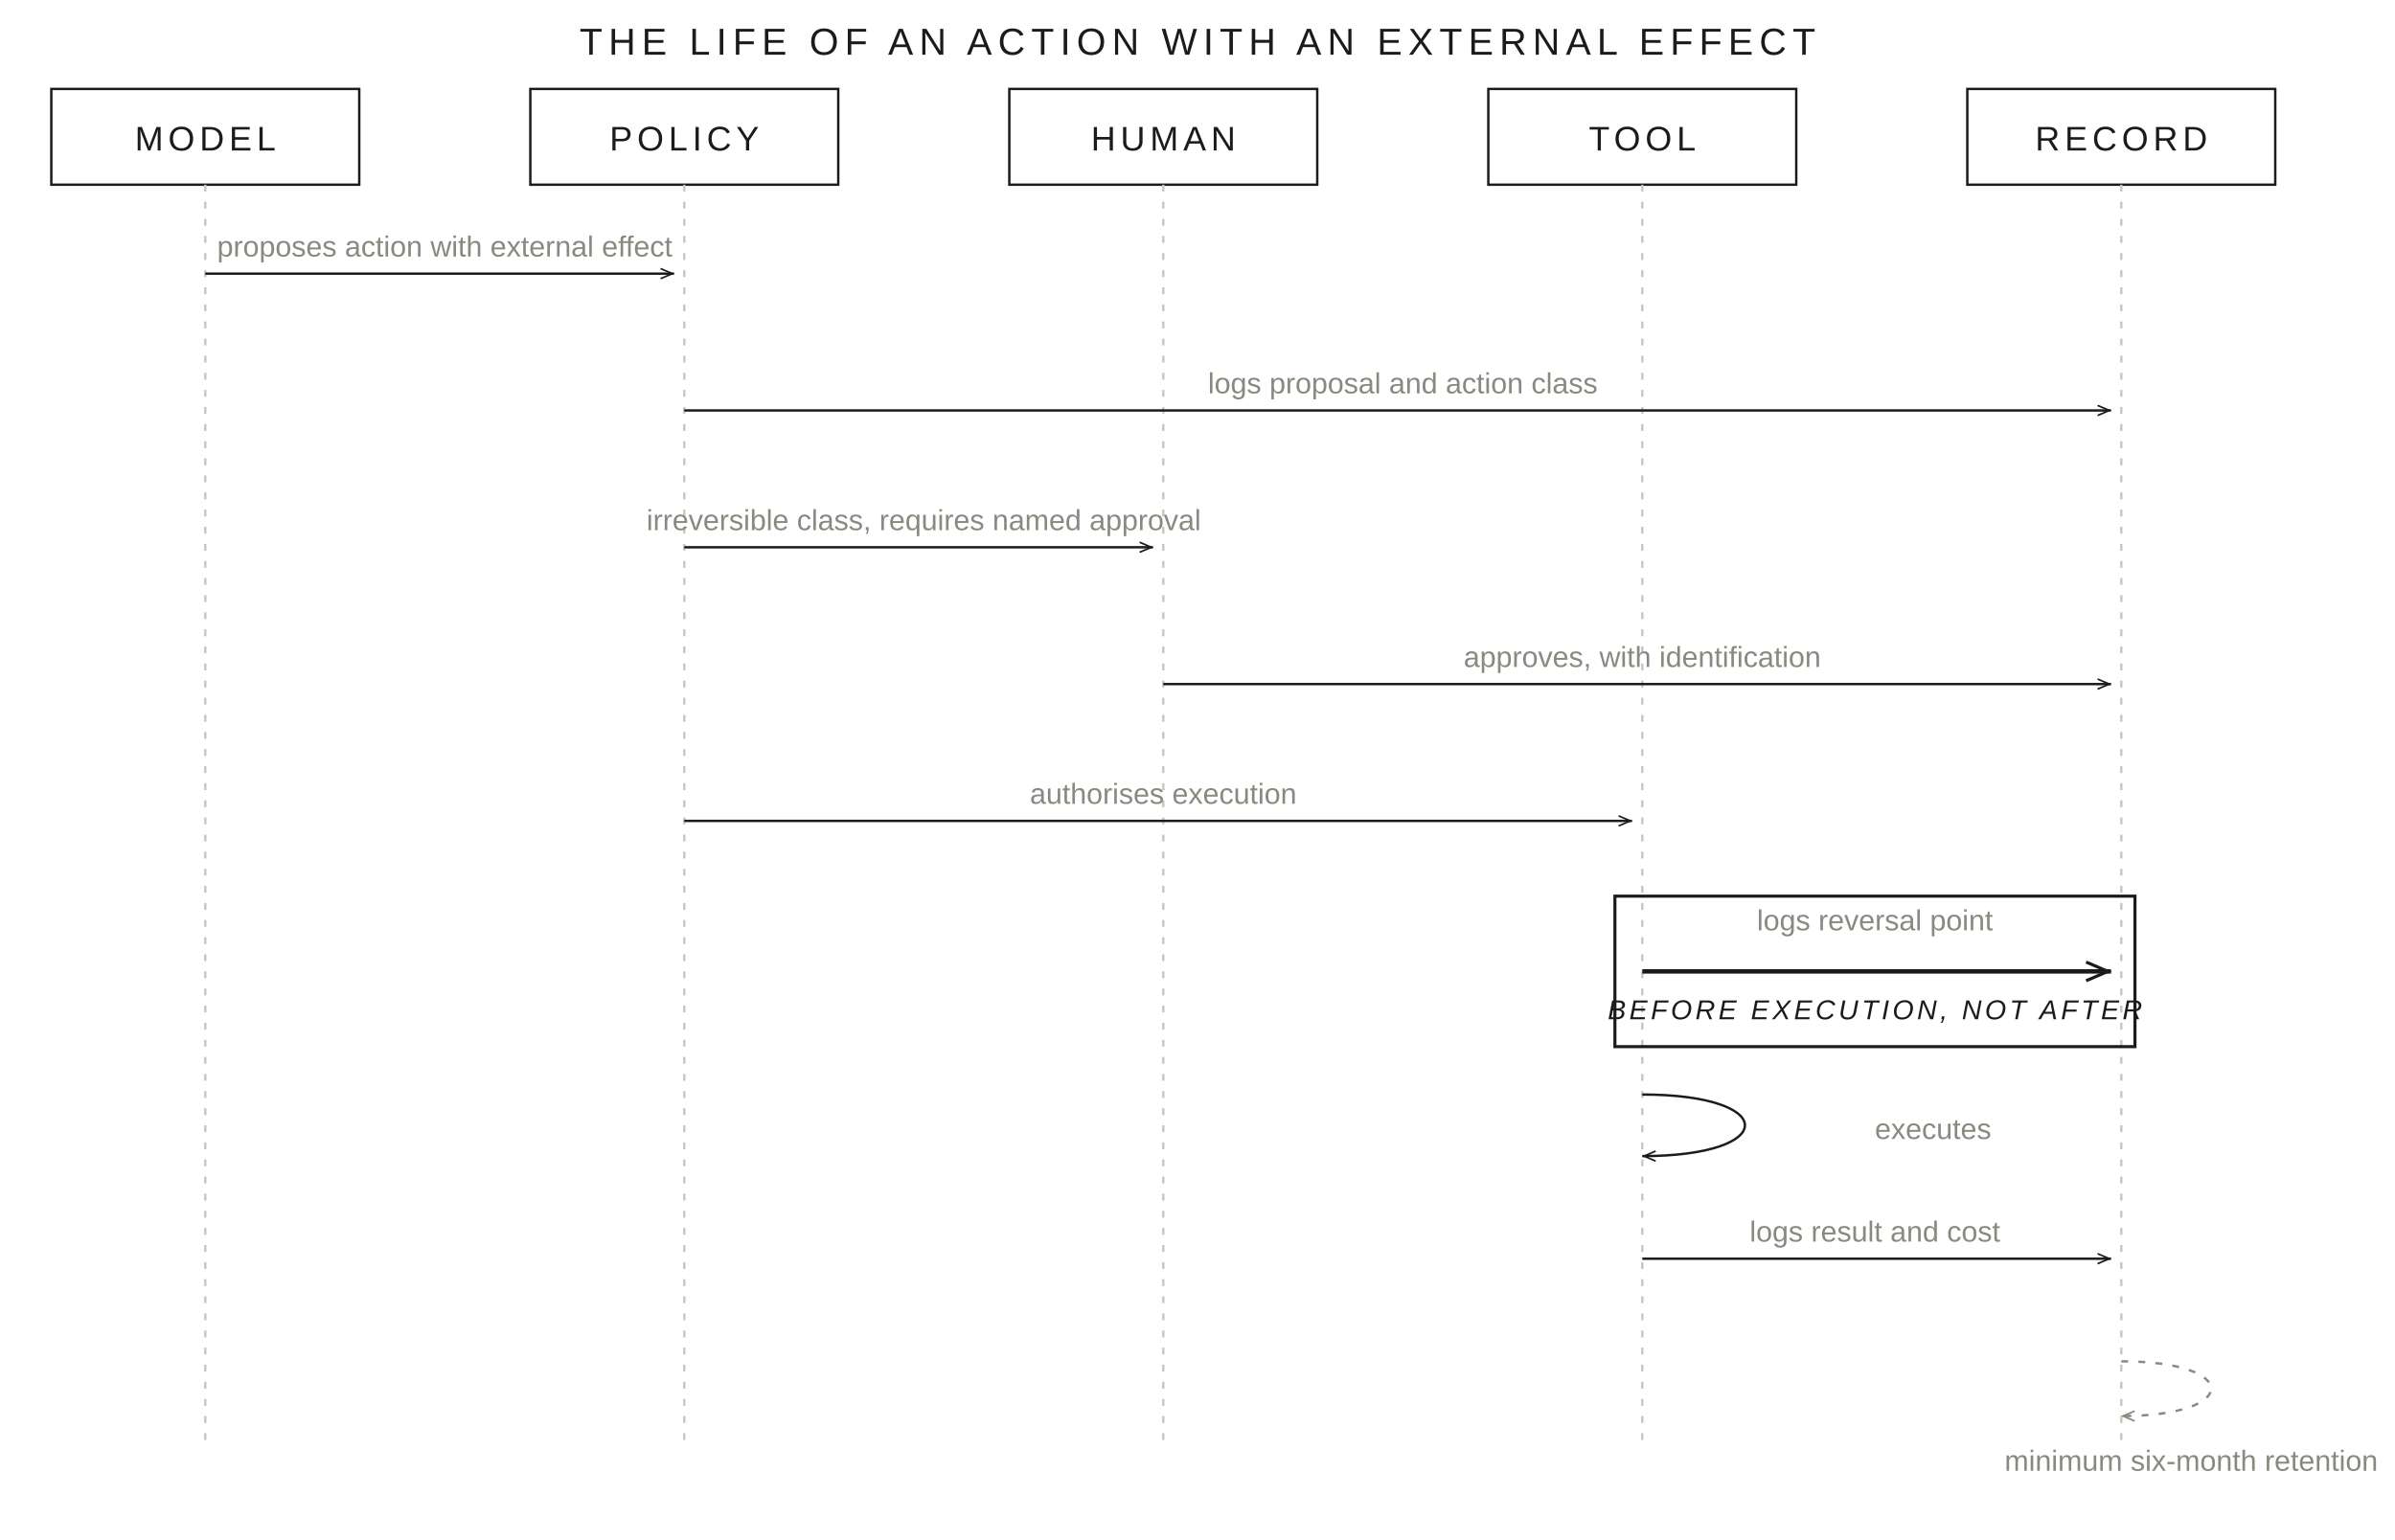
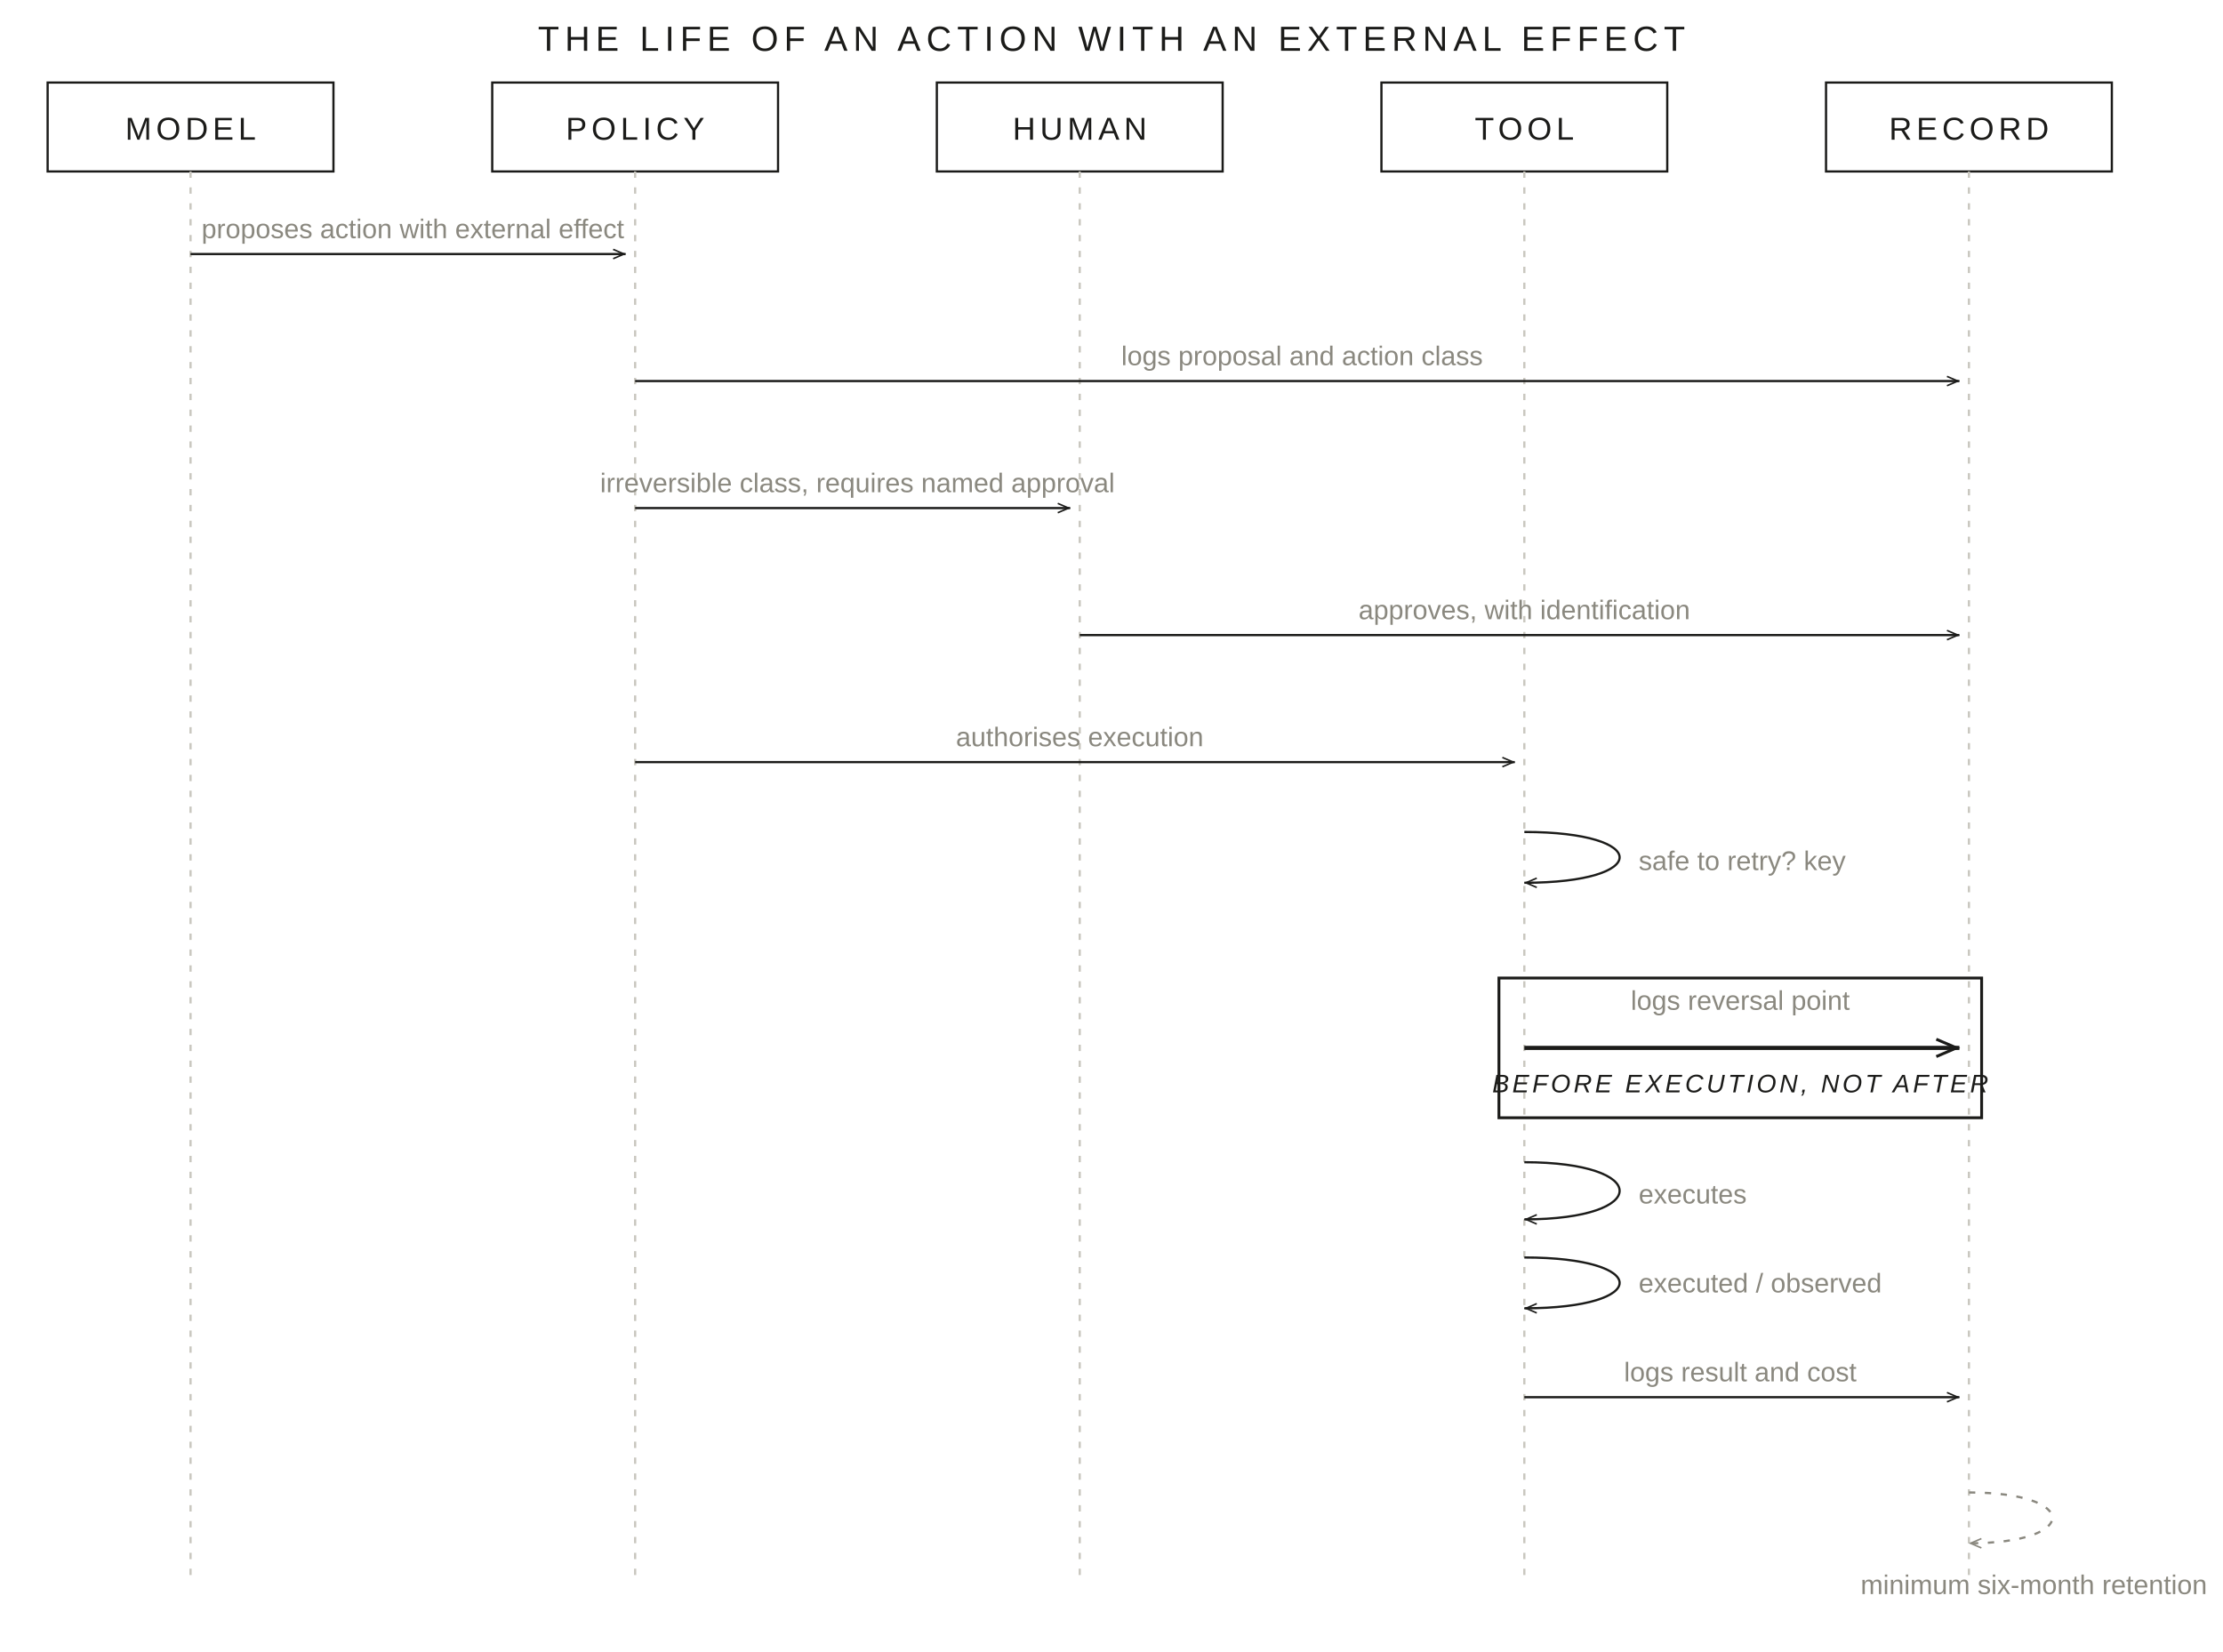
- <svg xmlns="http://www.w3.org/2000/svg" viewBox="0 0 700 450" role="img" aria-label="The life of an action with an external effect, from proposal to a minimum six-month retention">
+ <svg xmlns="http://www.w3.org/2000/svg" viewBox="0 0 700 520" role="img" aria-label="The life of an action with an external effect, from proposal to a minimum six-month retention">
  <style>
text{font-family:"Aptos","Segoe UI",Arial,sans-serif}
.svg-cap{font-size:8.5px;letter-spacing:.16em;fill:#8a887f}
.svg-lbl{font-size:10px;letter-spacing:.14em;fill:#1b1b19}
.svg-sub{font-size:8.5px;fill:#8a887f}
.svg-ttl{font-size:11px;letter-spacing:.16em;fill:#1b1b19}
.svg-note{font-size:8px;letter-spacing:.12em;fill:#1b1b19;font-style:italic}
</style>
  <defs>
    <marker id="d5-arrow" viewBox="0 0 10 10" refX="9" refY="5" markerWidth="7" markerHeight="7" orient="auto">
      <path d="M1 2 L8 5 L1 8" fill="none" stroke="#1b1b19" stroke-width="1" />
    </marker>
    <marker id="d5-arrow-open" viewBox="0 0 10 10" refX="9" refY="5" markerWidth="7" markerHeight="7" orient="auto">
      <path d="M1 2 L8 5 L1 8" fill="none" stroke="#8a887f" stroke-width="1" />
    </marker>
  </defs>
  <text class="svg-ttl" x="350" y="16" text-anchor="middle">THE LIFE OF AN ACTION WITH AN EXTERNAL EFFECT</text>
  <g>
    <rect x="15" y="26" width="90" height="28" fill="none" stroke="#1b1b19" stroke-width=".7" />
    <text class="svg-lbl" x="60" y="44" text-anchor="middle">MODEL</text>
    <rect x="155" y="26" width="90" height="28" fill="none" stroke="#1b1b19" stroke-width=".7" />
    <text class="svg-lbl" x="200" y="44" text-anchor="middle">POLICY</text>
    <rect x="295" y="26" width="90" height="28" fill="none" stroke="#1b1b19" stroke-width=".7" />
    <text class="svg-lbl" x="340" y="44" text-anchor="middle">HUMAN</text>
    <rect x="435" y="26" width="90" height="28" fill="none" stroke="#1b1b19" stroke-width=".7" />
    <text class="svg-lbl" x="480" y="44" text-anchor="middle">TOOL</text>
    <rect x="575" y="26" width="90" height="28" fill="none" stroke="#1b1b19" stroke-width=".7" />
    <text class="svg-lbl" x="620" y="44" text-anchor="middle">RECORD</text>
  </g>
-   <line x1="60" y1="54" x2="60" y2="424" stroke="#c9c7bf" stroke-width=".7" stroke-dasharray="2,3" />
-   <line x1="200" y1="54" x2="200" y2="424" stroke="#c9c7bf" stroke-width=".7" stroke-dasharray="2,3" />
-   <line x1="340" y1="54" x2="340" y2="424" stroke="#c9c7bf" stroke-width=".7" stroke-dasharray="2,3" />
-   <line x1="480" y1="54" x2="480" y2="424" stroke="#c9c7bf" stroke-width=".7" stroke-dasharray="2,3" />
-   <line x1="620" y1="54" x2="620" y2="424" stroke="#c9c7bf" stroke-width=".7" stroke-dasharray="2,3" />
+   <line x1="60" y1="54" x2="60" y2="496" stroke="#c9c7bf" stroke-width=".7" stroke-dasharray="2,3" />
+   <line x1="200" y1="54" x2="200" y2="496" stroke="#c9c7bf" stroke-width=".7" stroke-dasharray="2,3" />
+   <line x1="340" y1="54" x2="340" y2="496" stroke="#c9c7bf" stroke-width=".7" stroke-dasharray="2,3" />
+   <line x1="480" y1="54" x2="480" y2="496" stroke="#c9c7bf" stroke-width=".7" stroke-dasharray="2,3" />
+   <line x1="620" y1="54" x2="620" y2="496" stroke="#c9c7bf" stroke-width=".7" stroke-dasharray="2,3" />
  <line x1="60" y1="80" x2="197" y2="80" stroke="#1b1b19" stroke-width=".7" marker-end="url(#d5-arrow)" />
  <text class="svg-sub" x="130" y="75" text-anchor="middle">proposes action with external effect</text>
  <line x1="200" y1="120" x2="617" y2="120" stroke="#1b1b19" stroke-width=".7" marker-end="url(#d5-arrow)" />
  <text class="svg-sub" x="410" y="115" text-anchor="middle">logs proposal and action class</text>
  <line x1="200" y1="160" x2="337" y2="160" stroke="#1b1b19" stroke-width=".7" marker-end="url(#d5-arrow)" />
  <text class="svg-sub" x="270" y="155" text-anchor="middle">irreversible class, requires named approval</text>
  <line x1="340" y1="200" x2="617" y2="200" stroke="#1b1b19" stroke-width=".7" marker-end="url(#d5-arrow)" />
  <text class="svg-sub" x="480" y="195" text-anchor="middle">approves, with identification</text>
  <line x1="200" y1="240" x2="477" y2="240" stroke="#1b1b19" stroke-width=".7" marker-end="url(#d5-arrow)" />
  <text class="svg-sub" x="340" y="235" text-anchor="middle">authorises execution</text>
-   <line x1="480" y1="284" x2="617" y2="284" stroke="#1b1b19" stroke-width="1.3" marker-end="url(#d5-arrow)" />
-   <text class="svg-sub" x="548" y="272" text-anchor="middle">logs reversal point</text>
-   <text class="svg-note" x="548" y="298" text-anchor="middle">BEFORE EXECUTION, NOT AFTER</text>
-   <rect x="472" y="262" width="152" height="44" fill="none" stroke="#1b1b19" stroke-width=".9" />
-   <path d="M480,320 C 520,320 520,338 480,338" fill="none" stroke="#1b1b19" stroke-width=".7" marker-end="url(#d5-arrow)" />
-   <text class="svg-sub" x="565" y="333" text-anchor="middle">executes</text>
-   <line x1="480" y1="368" x2="617" y2="368" stroke="#1b1b19" stroke-width=".7" marker-end="url(#d5-arrow)" />
-   <text class="svg-sub" x="548" y="363" text-anchor="middle">logs result and cost</text>
-   <path d="M620,398 C 655,398 655,414 620,414" fill="none" stroke="#8a887f" stroke-width=".7" stroke-dasharray="2,3" marker-end="url(#d5-arrow-open)" />
-   <text class="svg-sub" x="695" y="430" text-anchor="end">minimum six-month retention</text>
+   <path d="M480,262 C 520,262 520,278 480,278" fill="none" stroke="#1b1b19" stroke-width=".7" marker-end="url(#d5-arrow)" />
+   <text class="svg-sub" x="516" y="274" text-anchor="start">safe to retry? key</text>
+   <line x1="480" y1="330" x2="617" y2="330" stroke="#1b1b19" stroke-width="1.3" marker-end="url(#d5-arrow)" />
+   <text class="svg-sub" x="548" y="318" text-anchor="middle">logs reversal point</text>
+   <text class="svg-note" x="548" y="344" text-anchor="middle">BEFORE EXECUTION, NOT AFTER</text>
+   <rect x="472" y="308" width="152" height="44" fill="none" stroke="#1b1b19" stroke-width=".9" />
+   <path d="M480,366 C 520,366 520,384 480,384" fill="none" stroke="#1b1b19" stroke-width=".7" marker-end="url(#d5-arrow)" />
+   <text class="svg-sub" x="516" y="379" text-anchor="start">executes</text>
+   <path d="M480,396 C 520,396 520,412 480,412" fill="none" stroke="#1b1b19" stroke-width=".7" marker-end="url(#d5-arrow)" />
+   <text class="svg-sub" x="516" y="407" text-anchor="start">executed / observed</text>
+   <line x1="480" y1="440" x2="617" y2="440" stroke="#1b1b19" stroke-width=".7" marker-end="url(#d5-arrow)" />
+   <text class="svg-sub" x="548" y="435" text-anchor="middle">logs result and cost</text>
+   <path d="M620,470 C 655,470 655,486 620,486" fill="none" stroke="#8a887f" stroke-width=".7" stroke-dasharray="2,3" marker-end="url(#d5-arrow-open)" />
+   <text class="svg-sub" x="695" y="502" text-anchor="end">minimum six-month retention</text>
</svg>
